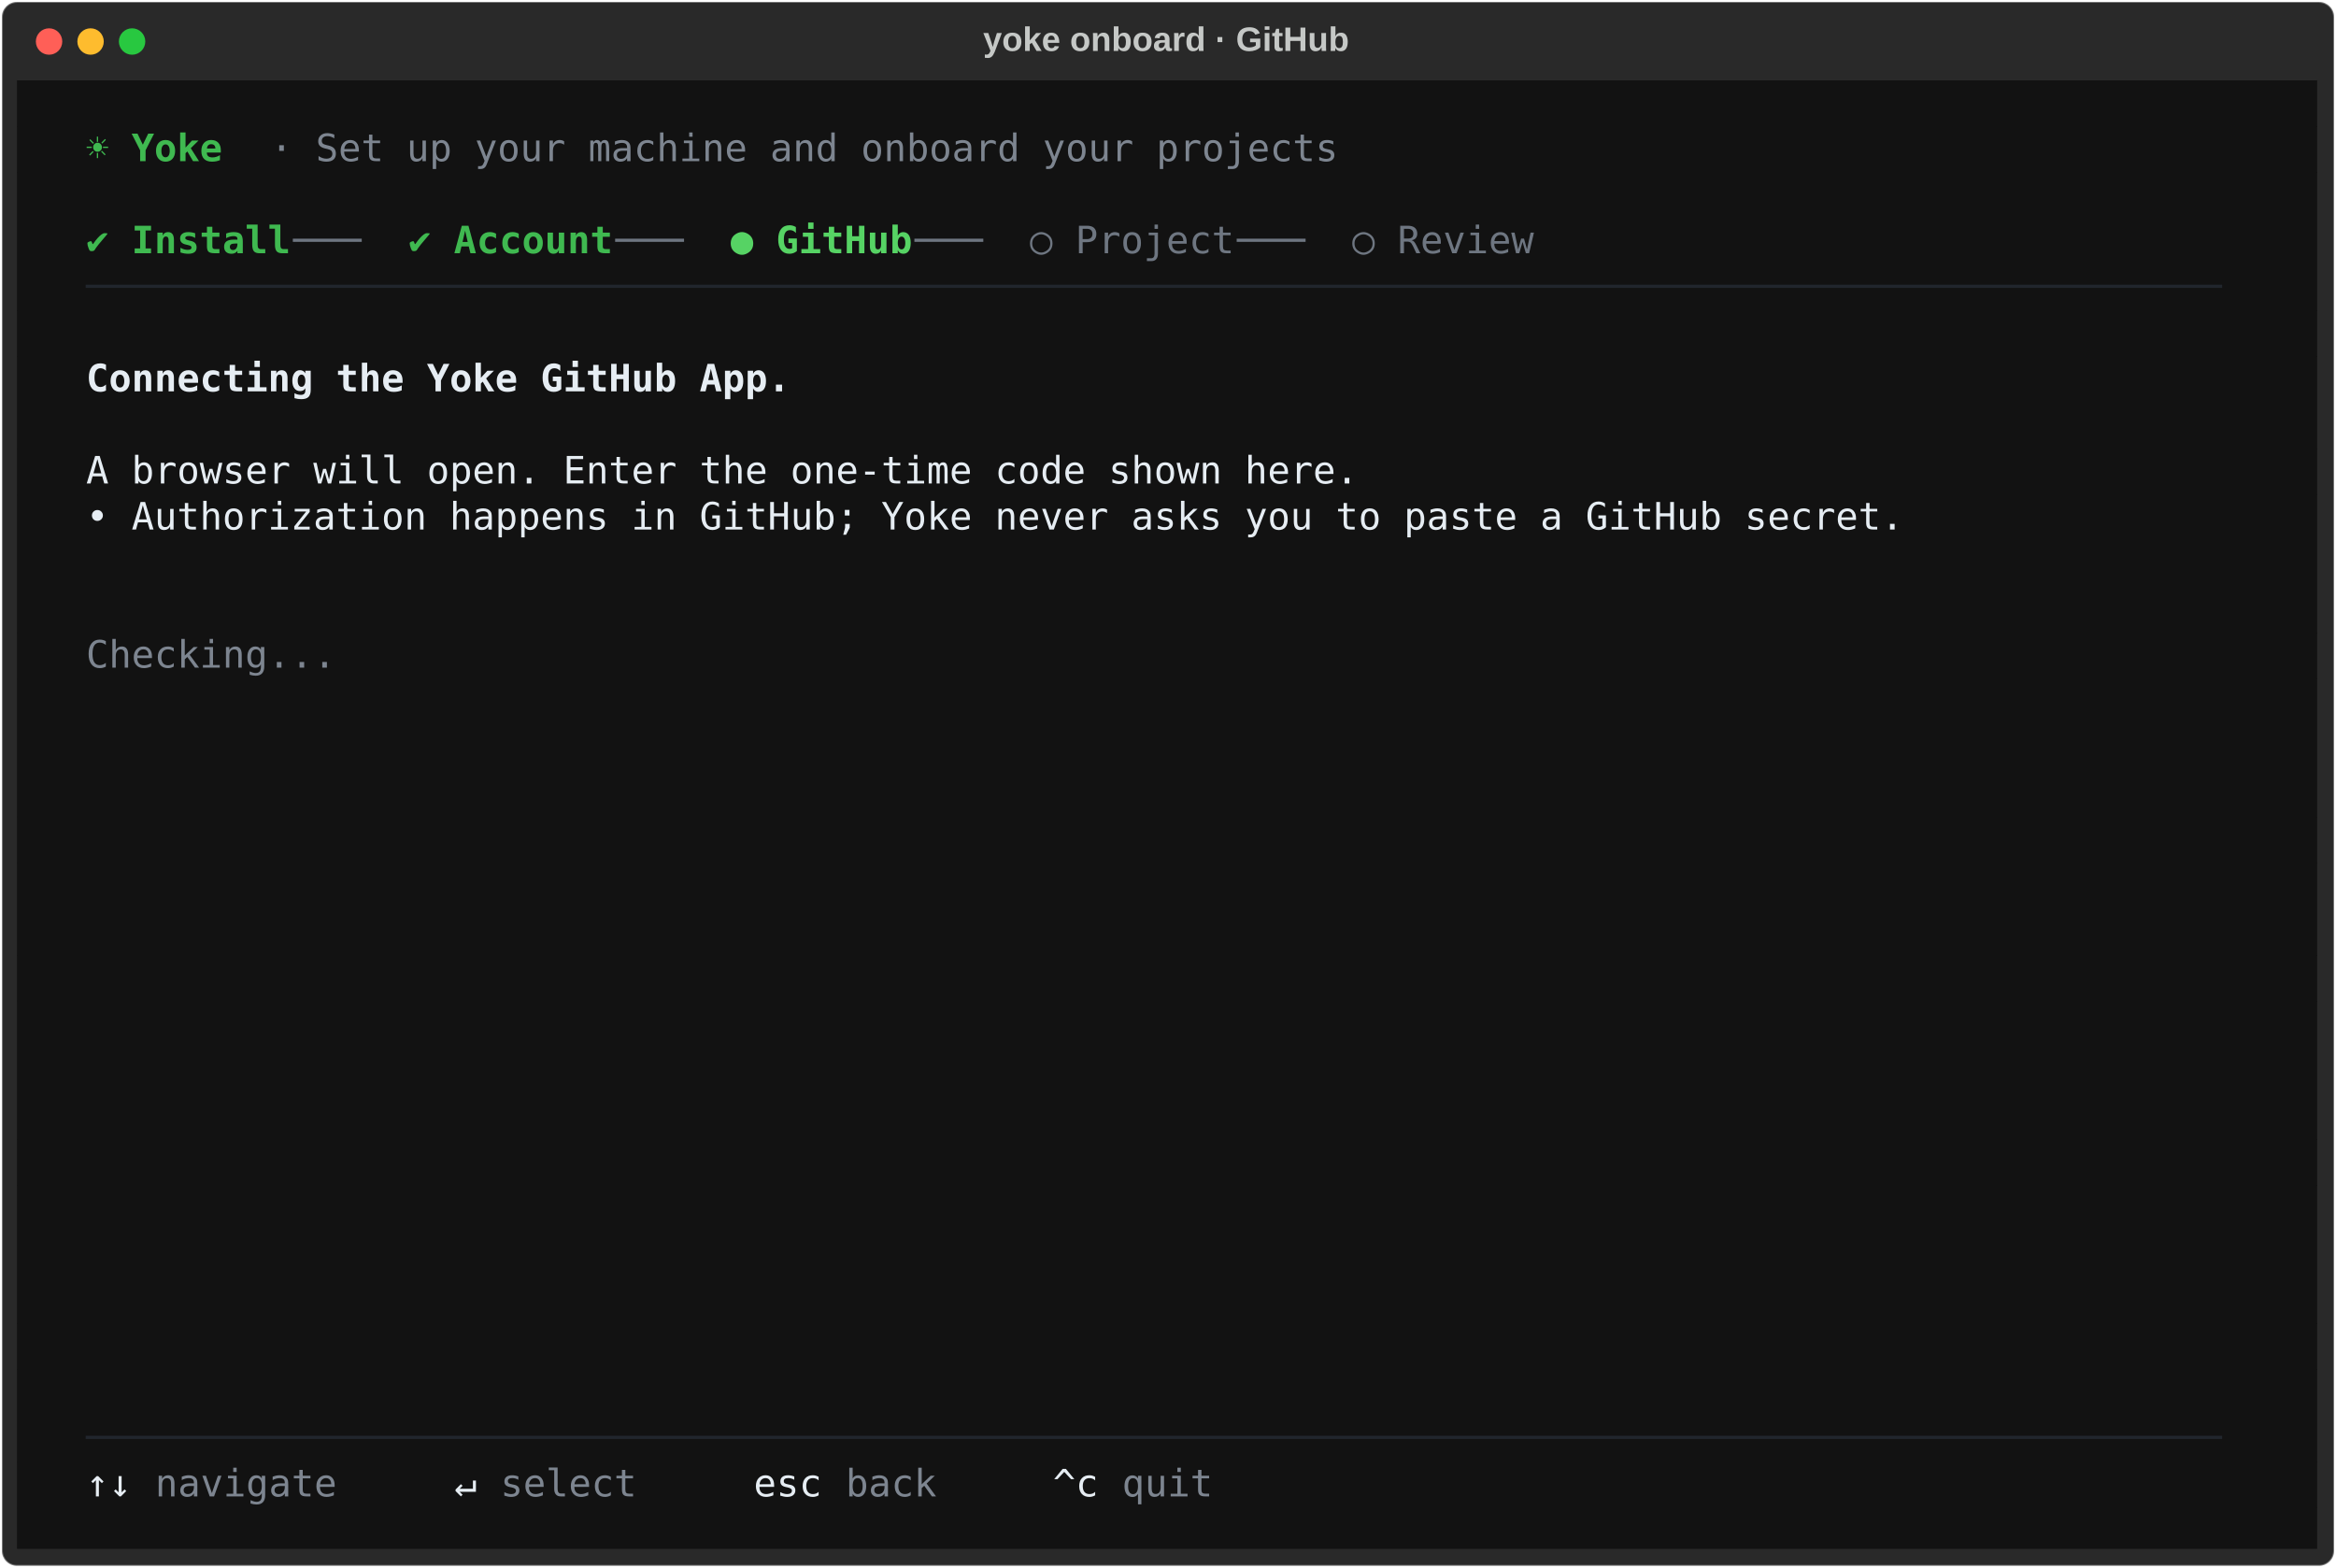
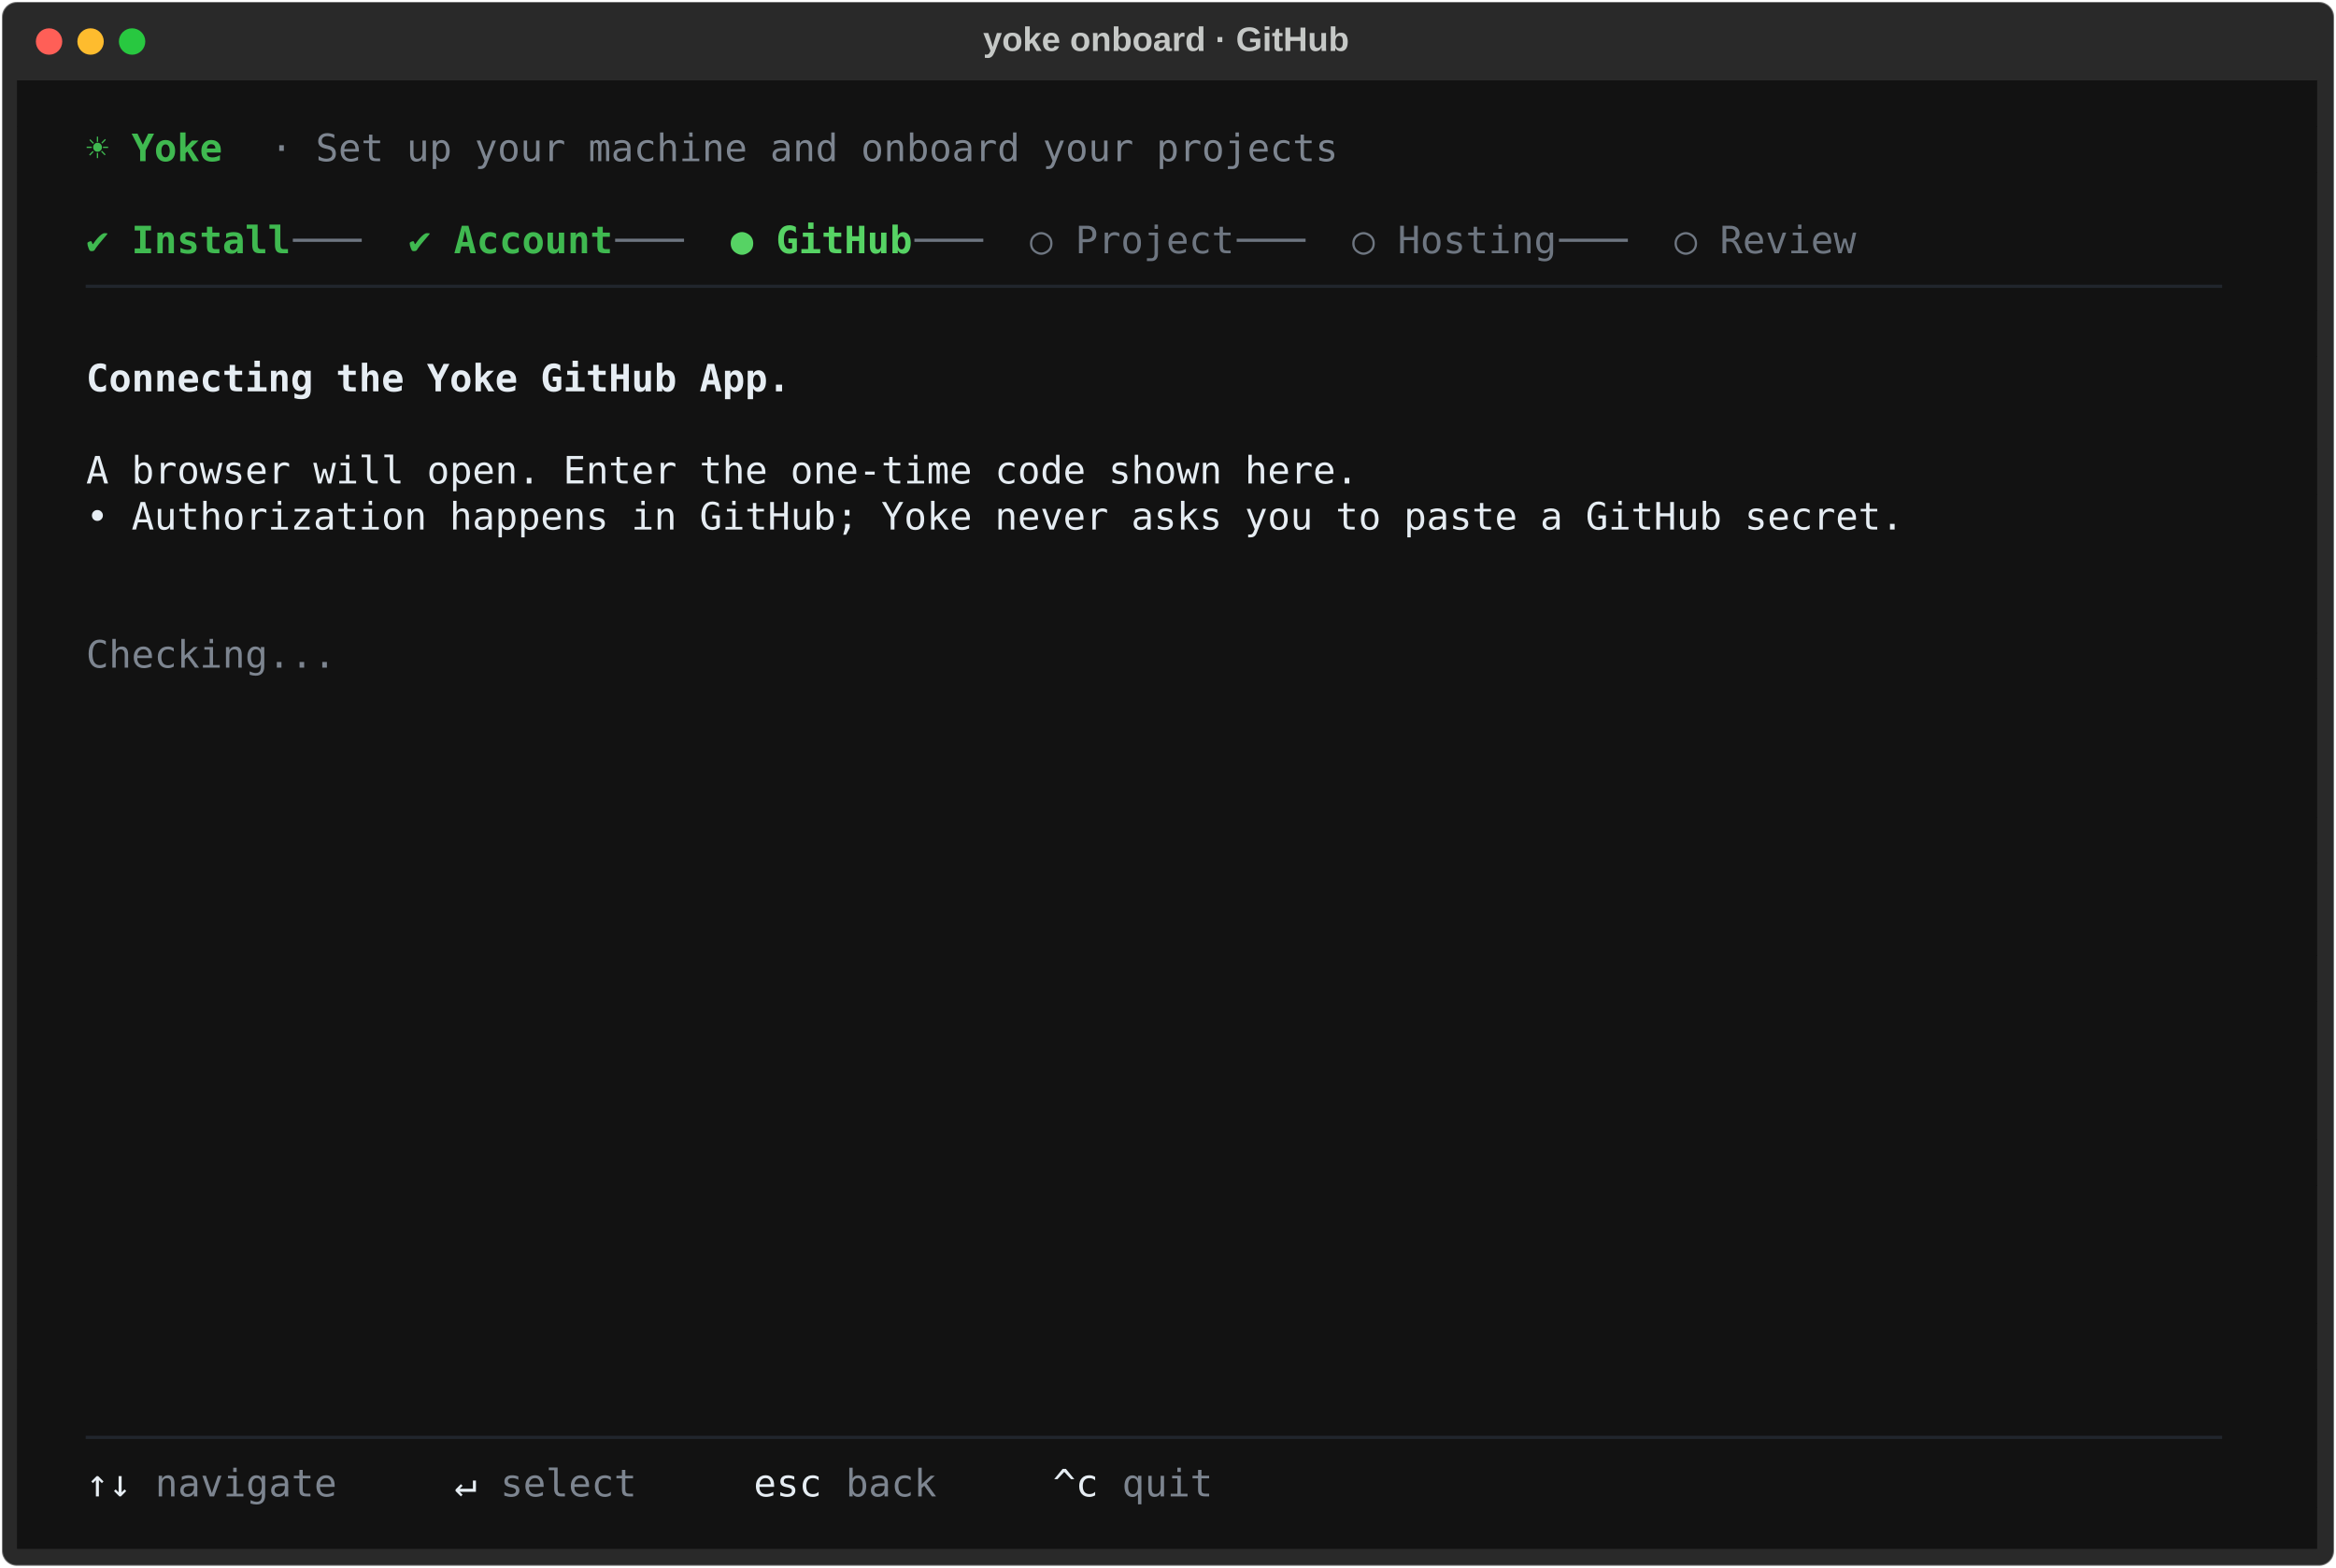
<svg xmlns="http://www.w3.org/2000/svg" class="rich-terminal" viewBox="0 0 1238 830.8">
  <style>

    @font-face {
        font-family: "Fira Code";
        src: local("FiraCode-Regular"),
                url("https://cdnjs.cloudflare.com/ajax/libs/firacode/{{VERSION}}/woff2/FiraCode-Regular.woff2") format("woff2"),
                url("https://cdnjs.cloudflare.com/ajax/libs/firacode/{{VERSION}}/woff/FiraCode-Regular.woff") format("woff");
        font-style: normal;
        font-weight: 400;
    }
    @font-face {
        font-family: "Fira Code";
        src: local("FiraCode-Bold"),
                url("https://cdnjs.cloudflare.com/ajax/libs/firacode/{{VERSION}}/woff2/FiraCode-Bold.woff2") format("woff2"),
                url("https://cdnjs.cloudflare.com/ajax/libs/firacode/{{VERSION}}/woff/FiraCode-Bold.woff") format("woff");
        font-style: bold;
        font-weight: 700;
    }

    .terminal-YOKE-matrix {
        font-family: Fira Code, monospace;
        font-size: 20px;
        line-height: 24.4px;
        font-variant-east-asian: full-width;
    }

    .terminal-YOKE-title {
        font-size: 18px;
        font-weight: bold;
        font-family: arial;
    }

-     .terminal-YOKE-r1 { fill: #c5c8c6 }
.terminal-YOKE-r2 { fill: #3fb950;font-weight: bold }
.terminal-YOKE-r3 { fill: #e6edf3 }
.terminal-YOKE-r4 { fill: #7d8590 }
.terminal-YOKE-r5 { fill: #6e7681 }
.terminal-YOKE-r6 { fill: #56d364;font-weight: bold }
.terminal-YOKE-r7 { fill: #21262d }
.terminal-YOKE-r8 { fill: #e6edf3;font-weight: bold }
    </style>
  <defs>
    <clipPath id="terminal-YOKE-clip-terminal">
      <rect x="0" y="0" width="1219.0" height="779.8" />
    </clipPath>
    <clipPath id="terminal-YOKE-line-0">
      <rect x="0" y="1.5" width="1220" height="24.65" />
    </clipPath>
    <clipPath id="terminal-YOKE-line-1">
      <rect x="0" y="25.9" width="1220" height="24.65" />
    </clipPath>
    <clipPath id="terminal-YOKE-line-2">
      <rect x="0" y="50.3" width="1220" height="24.65" />
    </clipPath>
    <clipPath id="terminal-YOKE-line-3">
      <rect x="0" y="74.7" width="1220" height="24.65" />
    </clipPath>
    <clipPath id="terminal-YOKE-line-4">
      <rect x="0" y="99.1" width="1220" height="24.65" />
    </clipPath>
    <clipPath id="terminal-YOKE-line-5">
      <rect x="0" y="123.5" width="1220" height="24.65" />
    </clipPath>
    <clipPath id="terminal-YOKE-line-6">
      <rect x="0" y="147.9" width="1220" height="24.65" />
    </clipPath>
    <clipPath id="terminal-YOKE-line-7">
      <rect x="0" y="172.3" width="1220" height="24.65" />
    </clipPath>
    <clipPath id="terminal-YOKE-line-8">
      <rect x="0" y="196.7" width="1220" height="24.65" />
    </clipPath>
    <clipPath id="terminal-YOKE-line-9">
      <rect x="0" y="221.1" width="1220" height="24.65" />
    </clipPath>
    <clipPath id="terminal-YOKE-line-10">
      <rect x="0" y="245.5" width="1220" height="24.65" />
    </clipPath>
    <clipPath id="terminal-YOKE-line-11">
      <rect x="0" y="269.9" width="1220" height="24.65" />
    </clipPath>
    <clipPath id="terminal-YOKE-line-12">
      <rect x="0" y="294.3" width="1220" height="24.65" />
    </clipPath>
    <clipPath id="terminal-YOKE-line-13">
      <rect x="0" y="318.7" width="1220" height="24.65" />
    </clipPath>
    <clipPath id="terminal-YOKE-line-14">
      <rect x="0" y="343.1" width="1220" height="24.65" />
    </clipPath>
    <clipPath id="terminal-YOKE-line-15">
      <rect x="0" y="367.5" width="1220" height="24.65" />
    </clipPath>
    <clipPath id="terminal-YOKE-line-16">
      <rect x="0" y="391.9" width="1220" height="24.65" />
    </clipPath>
    <clipPath id="terminal-YOKE-line-17">
      <rect x="0" y="416.3" width="1220" height="24.65" />
    </clipPath>
    <clipPath id="terminal-YOKE-line-18">
      <rect x="0" y="440.7" width="1220" height="24.65" />
    </clipPath>
    <clipPath id="terminal-YOKE-line-19">
      <rect x="0" y="465.1" width="1220" height="24.65" />
    </clipPath>
    <clipPath id="terminal-YOKE-line-20">
      <rect x="0" y="489.5" width="1220" height="24.65" />
    </clipPath>
    <clipPath id="terminal-YOKE-line-21">
      <rect x="0" y="513.9" width="1220" height="24.65" />
    </clipPath>
    <clipPath id="terminal-YOKE-line-22">
      <rect x="0" y="538.3" width="1220" height="24.65" />
    </clipPath>
    <clipPath id="terminal-YOKE-line-23">
      <rect x="0" y="562.7" width="1220" height="24.65" />
    </clipPath>
    <clipPath id="terminal-YOKE-line-24">
      <rect x="0" y="587.1" width="1220" height="24.65" />
    </clipPath>
    <clipPath id="terminal-YOKE-line-25">
      <rect x="0" y="611.5" width="1220" height="24.65" />
    </clipPath>
    <clipPath id="terminal-YOKE-line-26">
      <rect x="0" y="635.9" width="1220" height="24.65" />
    </clipPath>
    <clipPath id="terminal-YOKE-line-27">
      <rect x="0" y="660.3" width="1220" height="24.65" />
    </clipPath>
    <clipPath id="terminal-YOKE-line-28">
      <rect x="0" y="684.7" width="1220" height="24.65" />
    </clipPath>
    <clipPath id="terminal-YOKE-line-29">
      <rect x="0" y="709.1" width="1220" height="24.65" />
    </clipPath>
    <clipPath id="terminal-YOKE-line-30">
      <rect x="0" y="733.5" width="1220" height="24.65" />
    </clipPath>
  </defs>
  <rect fill="#292929" stroke="rgba(255,255,255,0.35)" stroke-width="1" x="1" y="1" width="1236" height="828.8" rx="8" />
  <text class="terminal-YOKE-title" fill="#c5c8c6" text-anchor="middle" x="618" y="27">yoke onboard · GitHub</text>
  <g transform="translate(26,22)">
    <circle cx="0" cy="0" r="7" fill="#ff5f57" />
    <circle cx="22" cy="0" r="7" fill="#febc2e" />
    <circle cx="44" cy="0" r="7" fill="#28c840" />
  </g>
  <g transform="translate(9, 41)" clip-path="url(#terminal-YOKE-clip-terminal)">
    <rect fill="#121212" x="0" y="1.5" width="1220" height="24.65" shape-rendering="crispEdges" />
    <rect fill="#121212" x="0" y="25.9" width="36.6" height="24.65" shape-rendering="crispEdges" />
    <rect fill="#121212" x="36.6" y="25.9" width="73.2" height="24.65" shape-rendering="crispEdges" />
    <rect fill="#121212" x="109.8" y="25.9" width="24.4" height="24.65" shape-rendering="crispEdges" />
    <rect fill="#121212" x="134.2" y="25.9" width="573.4" height="24.65" shape-rendering="crispEdges" />
    <rect fill="#121212" x="707.6" y="25.9" width="512.4" height="24.65" shape-rendering="crispEdges" />
    <rect fill="#121212" x="0" y="50.3" width="1220" height="24.65" shape-rendering="crispEdges" />
    <rect fill="#121212" x="0" y="74.7" width="36.6" height="24.65" shape-rendering="crispEdges" />
    <rect fill="#121212" x="36.6" y="74.7" width="109.8" height="24.65" shape-rendering="crispEdges" />
    <rect fill="#121212" x="146.4" y="74.7" width="61" height="24.65" shape-rendering="crispEdges" />
    <rect fill="#121212" x="207.4" y="74.7" width="109.8" height="24.65" shape-rendering="crispEdges" />
    <rect fill="#121212" x="317.2" y="74.7" width="61" height="24.65" shape-rendering="crispEdges" />
    <rect fill="#121212" x="378.2" y="74.7" width="97.6" height="24.65" shape-rendering="crispEdges" />
    <rect fill="#121212" x="475.8" y="74.7" width="61" height="24.65" shape-rendering="crispEdges" />
    <rect fill="#121212" x="536.8" y="74.7" width="109.8" height="24.65" shape-rendering="crispEdges" />
    <rect fill="#121212" x="646.6" y="74.7" width="61" height="24.65" shape-rendering="crispEdges" />
-     <rect fill="#121212" x="707.6" y="74.7" width="97.6" height="24.65" shape-rendering="crispEdges" />
-     <rect fill="#121212" x="805.2" y="74.7" width="414.8" height="24.65" shape-rendering="crispEdges" />
+     <rect fill="#121212" x="707.6" y="74.7" width="109.8" height="24.65" shape-rendering="crispEdges" />
+     <rect fill="#121212" x="817.4" y="74.7" width="61" height="24.65" shape-rendering="crispEdges" />
+     <rect fill="#121212" x="878.4" y="74.7" width="97.6" height="24.65" shape-rendering="crispEdges" />
+     <rect fill="#121212" x="976" y="74.7" width="244" height="24.65" shape-rendering="crispEdges" />
    <rect fill="#121212" x="0" y="99.1" width="36.6" height="24.65" shape-rendering="crispEdges" />
    <rect fill="#121212" x="36.6" y="99.1" width="1146.8" height="24.65" shape-rendering="crispEdges" />
    <rect fill="#121212" x="1183.4" y="99.1" width="36.6" height="24.65" shape-rendering="crispEdges" />
    <rect fill="#121212" x="0" y="123.5" width="1220" height="24.65" shape-rendering="crispEdges" />
    <rect fill="#121212" x="0" y="147.9" width="36.6" height="24.65" shape-rendering="crispEdges" />
    <rect fill="#121212" x="36.6" y="147.9" width="378.2" height="24.65" shape-rendering="crispEdges" />
    <rect fill="#121212" x="414.8" y="147.9" width="805.2" height="24.65" shape-rendering="crispEdges" />
    <rect fill="#121212" x="0" y="172.3" width="36.6" height="24.65" shape-rendering="crispEdges" />
    <rect fill="#121212" x="36.6" y="172.3" width="0" height="24.65" shape-rendering="crispEdges" />
    <rect fill="#121212" x="36.6" y="172.3" width="1183.4" height="24.65" shape-rendering="crispEdges" />
    <rect fill="#121212" x="0" y="196.7" width="36.6" height="24.65" shape-rendering="crispEdges" />
    <rect fill="#121212" x="36.6" y="196.7" width="683.2" height="24.65" shape-rendering="crispEdges" />
    <rect fill="#121212" x="719.8" y="196.7" width="500.2" height="24.65" shape-rendering="crispEdges" />
    <rect fill="#121212" x="0" y="221.1" width="36.6" height="24.65" shape-rendering="crispEdges" />
    <rect fill="#121212" x="36.6" y="221.1" width="1000.4" height="24.65" shape-rendering="crispEdges" />
    <rect fill="#121212" x="1037" y="221.1" width="183" height="24.65" shape-rendering="crispEdges" />
    <rect fill="#121212" x="0" y="245.5" width="36.6" height="24.65" shape-rendering="crispEdges" />
    <rect fill="#121212" x="36.6" y="245.5" width="0" height="24.65" shape-rendering="crispEdges" />
    <rect fill="#121212" x="36.6" y="245.5" width="1183.4" height="24.65" shape-rendering="crispEdges" />
    <rect fill="#121212" x="0" y="269.9" width="36.6" height="24.65" shape-rendering="crispEdges" />
    <rect fill="#121212" x="36.6" y="269.9" width="1183.4" height="24.65" shape-rendering="crispEdges" />
    <rect fill="#121212" x="0" y="294.3" width="36.6" height="24.65" shape-rendering="crispEdges" />
    <rect fill="#121212" x="36.6" y="294.3" width="134.2" height="24.65" shape-rendering="crispEdges" />
    <rect fill="#121212" x="170.8" y="294.3" width="1049.2" height="24.65" shape-rendering="crispEdges" />
    <rect fill="#121212" x="0" y="318.7" width="36.6" height="24.65" shape-rendering="crispEdges" />
    <rect fill="#121212" x="36.6" y="318.7" width="1183.4" height="24.65" shape-rendering="crispEdges" />
    <rect fill="#121212" x="0" y="343.1" width="36.6" height="24.65" shape-rendering="crispEdges" />
    <rect fill="#121212" x="36.6" y="343.1" width="1183.4" height="24.65" shape-rendering="crispEdges" />
    <rect fill="#121212" x="0" y="367.5" width="36.6" height="24.65" shape-rendering="crispEdges" />
    <rect fill="#121212" x="36.6" y="367.5" width="1183.4" height="24.65" shape-rendering="crispEdges" />
    <rect fill="#121212" x="0" y="391.9" width="36.6" height="24.65" shape-rendering="crispEdges" />
    <rect fill="#121212" x="36.6" y="391.9" width="1183.4" height="24.65" shape-rendering="crispEdges" />
    <rect fill="#121212" x="0" y="416.3" width="36.6" height="24.65" shape-rendering="crispEdges" />
    <rect fill="#121212" x="36.6" y="416.3" width="1183.4" height="24.65" shape-rendering="crispEdges" />
    <rect fill="#121212" x="0" y="440.7" width="36.6" height="24.65" shape-rendering="crispEdges" />
    <rect fill="#121212" x="36.6" y="440.7" width="1183.4" height="24.65" shape-rendering="crispEdges" />
    <rect fill="#121212" x="0" y="465.1" width="36.6" height="24.65" shape-rendering="crispEdges" />
    <rect fill="#121212" x="36.6" y="465.1" width="1183.4" height="24.65" shape-rendering="crispEdges" />
    <rect fill="#121212" x="0" y="489.5" width="36.6" height="24.65" shape-rendering="crispEdges" />
    <rect fill="#121212" x="36.6" y="489.5" width="1183.4" height="24.65" shape-rendering="crispEdges" />
    <rect fill="#121212" x="0" y="513.9" width="36.6" height="24.65" shape-rendering="crispEdges" />
    <rect fill="#121212" x="36.6" y="513.9" width="1183.4" height="24.65" shape-rendering="crispEdges" />
    <rect fill="#121212" x="0" y="538.3" width="36.6" height="24.65" shape-rendering="crispEdges" />
    <rect fill="#121212" x="36.6" y="538.3" width="1183.4" height="24.65" shape-rendering="crispEdges" />
    <rect fill="#121212" x="0" y="562.7" width="36.6" height="24.65" shape-rendering="crispEdges" />
    <rect fill="#121212" x="36.6" y="562.7" width="1183.4" height="24.65" shape-rendering="crispEdges" />
    <rect fill="#121212" x="0" y="587.1" width="36.6" height="24.65" shape-rendering="crispEdges" />
    <rect fill="#121212" x="36.6" y="587.1" width="1183.4" height="24.65" shape-rendering="crispEdges" />
    <rect fill="#121212" x="0" y="611.5" width="36.6" height="24.65" shape-rendering="crispEdges" />
    <rect fill="#121212" x="36.6" y="611.5" width="1183.4" height="24.65" shape-rendering="crispEdges" />
    <rect fill="#121212" x="0" y="635.9" width="36.6" height="24.65" shape-rendering="crispEdges" />
    <rect fill="#121212" x="36.6" y="635.9" width="1183.4" height="24.65" shape-rendering="crispEdges" />
    <rect fill="#121212" x="0" y="660.3" width="36.6" height="24.65" shape-rendering="crispEdges" />
    <rect fill="#121212" x="36.6" y="660.3" width="1183.4" height="24.65" shape-rendering="crispEdges" />
    <rect fill="#121212" x="0" y="684.7" width="36.6" height="24.65" shape-rendering="crispEdges" />
    <rect fill="#121212" x="36.6" y="684.7" width="1183.4" height="24.65" shape-rendering="crispEdges" />
    <rect fill="#121212" x="0" y="709.1" width="36.6" height="24.65" shape-rendering="crispEdges" />
    <rect fill="#121212" x="36.6" y="709.1" width="1146.8" height="24.65" shape-rendering="crispEdges" />
    <rect fill="#121212" x="1183.4" y="709.1" width="36.6" height="24.65" shape-rendering="crispEdges" />
    <rect fill="#121212" x="0" y="733.5" width="36.6" height="24.65" shape-rendering="crispEdges" />
    <rect fill="#121212" x="36.6" y="733.5" width="24.4" height="24.65" shape-rendering="crispEdges" />
    <rect fill="#121212" x="61" y="733.5" width="12.2" height="24.65" shape-rendering="crispEdges" />
    <rect fill="#121212" x="73.2" y="733.5" width="97.6" height="24.65" shape-rendering="crispEdges" />
    <rect fill="#121212" x="170.8" y="733.5" width="61" height="24.65" shape-rendering="crispEdges" />
    <rect fill="#121212" x="231.8" y="733.5" width="12.2" height="24.65" shape-rendering="crispEdges" />
    <rect fill="#121212" x="244" y="733.5" width="12.2" height="24.65" shape-rendering="crispEdges" />
    <rect fill="#121212" x="256.2" y="733.5" width="73.2" height="24.65" shape-rendering="crispEdges" />
    <rect fill="#121212" x="329.4" y="733.5" width="61" height="24.65" shape-rendering="crispEdges" />
    <rect fill="#121212" x="390.4" y="733.5" width="36.6" height="24.65" shape-rendering="crispEdges" />
    <rect fill="#121212" x="427" y="733.5" width="12.2" height="24.65" shape-rendering="crispEdges" />
    <rect fill="#121212" x="439.2" y="733.5" width="48.8" height="24.65" shape-rendering="crispEdges" />
    <rect fill="#121212" x="488" y="733.5" width="61" height="24.65" shape-rendering="crispEdges" />
    <rect fill="#121212" x="549" y="733.5" width="24.4" height="24.65" shape-rendering="crispEdges" />
    <rect fill="#121212" x="573.4" y="733.5" width="12.2" height="24.65" shape-rendering="crispEdges" />
    <rect fill="#121212" x="585.6" y="733.5" width="48.8" height="24.65" shape-rendering="crispEdges" />
    <rect fill="#121212" x="634.4" y="733.5" width="585.6" height="24.65" shape-rendering="crispEdges" />
    <rect fill="#121212" x="0" y="757.9" width="1220" height="24.65" shape-rendering="crispEdges" />
    <g class="terminal-YOKE-matrix">
-       <text class="terminal-YOKE-r1" x="1220" y="20" textLength="12.2" clip-path="url(#terminal-YOKE-line-0)">
- </text>
      <text class="terminal-YOKE-r2" x="36.6" y="44.4" textLength="73.2" clip-path="url(#terminal-YOKE-line-1)">☀ Yoke</text>
      <text class="terminal-YOKE-r4" x="134.2" y="44.4" textLength="573.4" clip-path="url(#terminal-YOKE-line-1)">· Set up your machine and onboard your projects</text>
-       <text class="terminal-YOKE-r1" x="1220" y="44.4" textLength="12.2" clip-path="url(#terminal-YOKE-line-1)">
- </text>
-       <text class="terminal-YOKE-r1" x="1220" y="68.8" textLength="12.2" clip-path="url(#terminal-YOKE-line-2)">
- </text>
      <text class="terminal-YOKE-r2" x="36.6" y="93.2" textLength="109.8" clip-path="url(#terminal-YOKE-line-3)">✔ Install</text>
      <text class="terminal-YOKE-r5" x="146.4" y="93.2" textLength="61" clip-path="url(#terminal-YOKE-line-3)"> ─── </text>
      <text class="terminal-YOKE-r2" x="207.4" y="93.2" textLength="109.8" clip-path="url(#terminal-YOKE-line-3)">✔ Account</text>
      <text class="terminal-YOKE-r5" x="317.2" y="93.2" textLength="61" clip-path="url(#terminal-YOKE-line-3)"> ─── </text>
      <text class="terminal-YOKE-r6" x="378.2" y="93.2" textLength="97.6" clip-path="url(#terminal-YOKE-line-3)">● GitHub</text>
      <text class="terminal-YOKE-r5" x="475.8" y="93.2" textLength="61" clip-path="url(#terminal-YOKE-line-3)"> ─── </text>
      <text class="terminal-YOKE-r5" x="536.8" y="93.2" textLength="109.8" clip-path="url(#terminal-YOKE-line-3)">○ Project</text>
      <text class="terminal-YOKE-r5" x="646.6" y="93.2" textLength="61" clip-path="url(#terminal-YOKE-line-3)"> ─── </text>
-       <text class="terminal-YOKE-r5" x="707.6" y="93.2" textLength="97.6" clip-path="url(#terminal-YOKE-line-3)">○ Review</text>
-       <text class="terminal-YOKE-r1" x="1220" y="93.2" textLength="12.2" clip-path="url(#terminal-YOKE-line-3)">
- </text>
+       <text class="terminal-YOKE-r5" x="707.6" y="93.2" textLength="109.8" clip-path="url(#terminal-YOKE-line-3)">○ Hosting</text>
+       <text class="terminal-YOKE-r5" x="817.4" y="93.2" textLength="61" clip-path="url(#terminal-YOKE-line-3)"> ─── </text>
+       <text class="terminal-YOKE-r5" x="878.4" y="93.2" textLength="97.6" clip-path="url(#terminal-YOKE-line-3)">○ Review</text>
      <text class="terminal-YOKE-r7" x="36.6" y="117.6" textLength="1146.8" clip-path="url(#terminal-YOKE-line-4)">──────────────────────────────────────────────────────────────────────────────────────────────</text>
-       <text class="terminal-YOKE-r1" x="1220" y="117.6" textLength="12.2" clip-path="url(#terminal-YOKE-line-4)">
- </text>
-       <text class="terminal-YOKE-r1" x="1220" y="142" textLength="12.2" clip-path="url(#terminal-YOKE-line-5)">
- </text>
      <text class="terminal-YOKE-r8" x="36.6" y="166.4" textLength="378.2" clip-path="url(#terminal-YOKE-line-6)">Connecting the Yoke GitHub App.</text>
-       <text class="terminal-YOKE-r1" x="1220" y="166.4" textLength="12.2" clip-path="url(#terminal-YOKE-line-6)">
- </text>
-       <text class="terminal-YOKE-r1" x="1220" y="190.8" textLength="12.2" clip-path="url(#terminal-YOKE-line-7)">
- </text>
      <text class="terminal-YOKE-r3" x="36.6" y="215.2" textLength="683.2" clip-path="url(#terminal-YOKE-line-8)">A browser will open. Enter the one-time code shown here.</text>
-       <text class="terminal-YOKE-r1" x="1220" y="215.2" textLength="12.2" clip-path="url(#terminal-YOKE-line-8)">
- </text>
      <text class="terminal-YOKE-r3" x="36.6" y="239.6" textLength="1000.4" clip-path="url(#terminal-YOKE-line-9)">  • Authorization happens in GitHub; Yoke never asks you to paste a GitHub secret.</text>
-       <text class="terminal-YOKE-r1" x="1220" y="239.6" textLength="12.2" clip-path="url(#terminal-YOKE-line-9)">
- </text>
-       <text class="terminal-YOKE-r1" x="1220" y="264" textLength="12.2" clip-path="url(#terminal-YOKE-line-10)">
- </text>
-       <text class="terminal-YOKE-r1" x="1220" y="288.4" textLength="12.2" clip-path="url(#terminal-YOKE-line-11)">
- </text>
      <text class="terminal-YOKE-r4" x="36.6" y="312.8" textLength="134.2" clip-path="url(#terminal-YOKE-line-12)">Checking...</text>
-       <text class="terminal-YOKE-r1" x="1220" y="312.8" textLength="12.2" clip-path="url(#terminal-YOKE-line-12)">
- </text>
-       <text class="terminal-YOKE-r1" x="1220" y="337.2" textLength="12.2" clip-path="url(#terminal-YOKE-line-13)">
- </text>
-       <text class="terminal-YOKE-r1" x="1220" y="361.6" textLength="12.2" clip-path="url(#terminal-YOKE-line-14)">
- </text>
-       <text class="terminal-YOKE-r1" x="1220" y="386" textLength="12.2" clip-path="url(#terminal-YOKE-line-15)">
- </text>
-       <text class="terminal-YOKE-r1" x="1220" y="410.4" textLength="12.2" clip-path="url(#terminal-YOKE-line-16)">
- </text>
-       <text class="terminal-YOKE-r1" x="1220" y="434.8" textLength="12.2" clip-path="url(#terminal-YOKE-line-17)">
- </text>
-       <text class="terminal-YOKE-r1" x="1220" y="459.2" textLength="12.2" clip-path="url(#terminal-YOKE-line-18)">
- </text>
-       <text class="terminal-YOKE-r1" x="1220" y="483.6" textLength="12.2" clip-path="url(#terminal-YOKE-line-19)">
- </text>
-       <text class="terminal-YOKE-r1" x="1220" y="508" textLength="12.2" clip-path="url(#terminal-YOKE-line-20)">
- </text>
-       <text class="terminal-YOKE-r1" x="1220" y="532.4" textLength="12.2" clip-path="url(#terminal-YOKE-line-21)">
- </text>
-       <text class="terminal-YOKE-r1" x="1220" y="556.8" textLength="12.2" clip-path="url(#terminal-YOKE-line-22)">
- </text>
-       <text class="terminal-YOKE-r1" x="1220" y="581.2" textLength="12.2" clip-path="url(#terminal-YOKE-line-23)">
- </text>
-       <text class="terminal-YOKE-r1" x="1220" y="605.6" textLength="12.2" clip-path="url(#terminal-YOKE-line-24)">
- </text>
-       <text class="terminal-YOKE-r1" x="1220" y="630" textLength="12.2" clip-path="url(#terminal-YOKE-line-25)">
- </text>
-       <text class="terminal-YOKE-r1" x="1220" y="654.4" textLength="12.2" clip-path="url(#terminal-YOKE-line-26)">
- </text>
-       <text class="terminal-YOKE-r1" x="1220" y="678.8" textLength="12.2" clip-path="url(#terminal-YOKE-line-27)">
- </text>
-       <text class="terminal-YOKE-r1" x="1220" y="703.2" textLength="12.2" clip-path="url(#terminal-YOKE-line-28)">
- </text>
      <text class="terminal-YOKE-r7" x="36.6" y="727.6" textLength="1146.8" clip-path="url(#terminal-YOKE-line-29)">──────────────────────────────────────────────────────────────────────────────────────────────</text>
-       <text class="terminal-YOKE-r1" x="1220" y="727.6" textLength="12.2" clip-path="url(#terminal-YOKE-line-29)">
- </text>
      <text class="terminal-YOKE-r3" x="36.6" y="752" textLength="24.4" clip-path="url(#terminal-YOKE-line-30)">↑↓</text>
      <text class="terminal-YOKE-r4" x="73.2" y="752" textLength="97.6" clip-path="url(#terminal-YOKE-line-30)">navigate</text>
      <text class="terminal-YOKE-r3" x="231.8" y="752" textLength="12.2" clip-path="url(#terminal-YOKE-line-30)">↵</text>
      <text class="terminal-YOKE-r4" x="256.2" y="752" textLength="73.2" clip-path="url(#terminal-YOKE-line-30)">select</text>
      <text class="terminal-YOKE-r3" x="390.4" y="752" textLength="36.6" clip-path="url(#terminal-YOKE-line-30)">esc</text>
      <text class="terminal-YOKE-r4" x="439.2" y="752" textLength="48.8" clip-path="url(#terminal-YOKE-line-30)">back</text>
      <text class="terminal-YOKE-r3" x="549" y="752" textLength="24.4" clip-path="url(#terminal-YOKE-line-30)">^c</text>
      <text class="terminal-YOKE-r4" x="585.6" y="752" textLength="48.8" clip-path="url(#terminal-YOKE-line-30)">quit</text>
-       <text class="terminal-YOKE-r1" x="1220" y="752" textLength="12.2" clip-path="url(#terminal-YOKE-line-30)">
- </text>
    </g>
  </g>
</svg>
